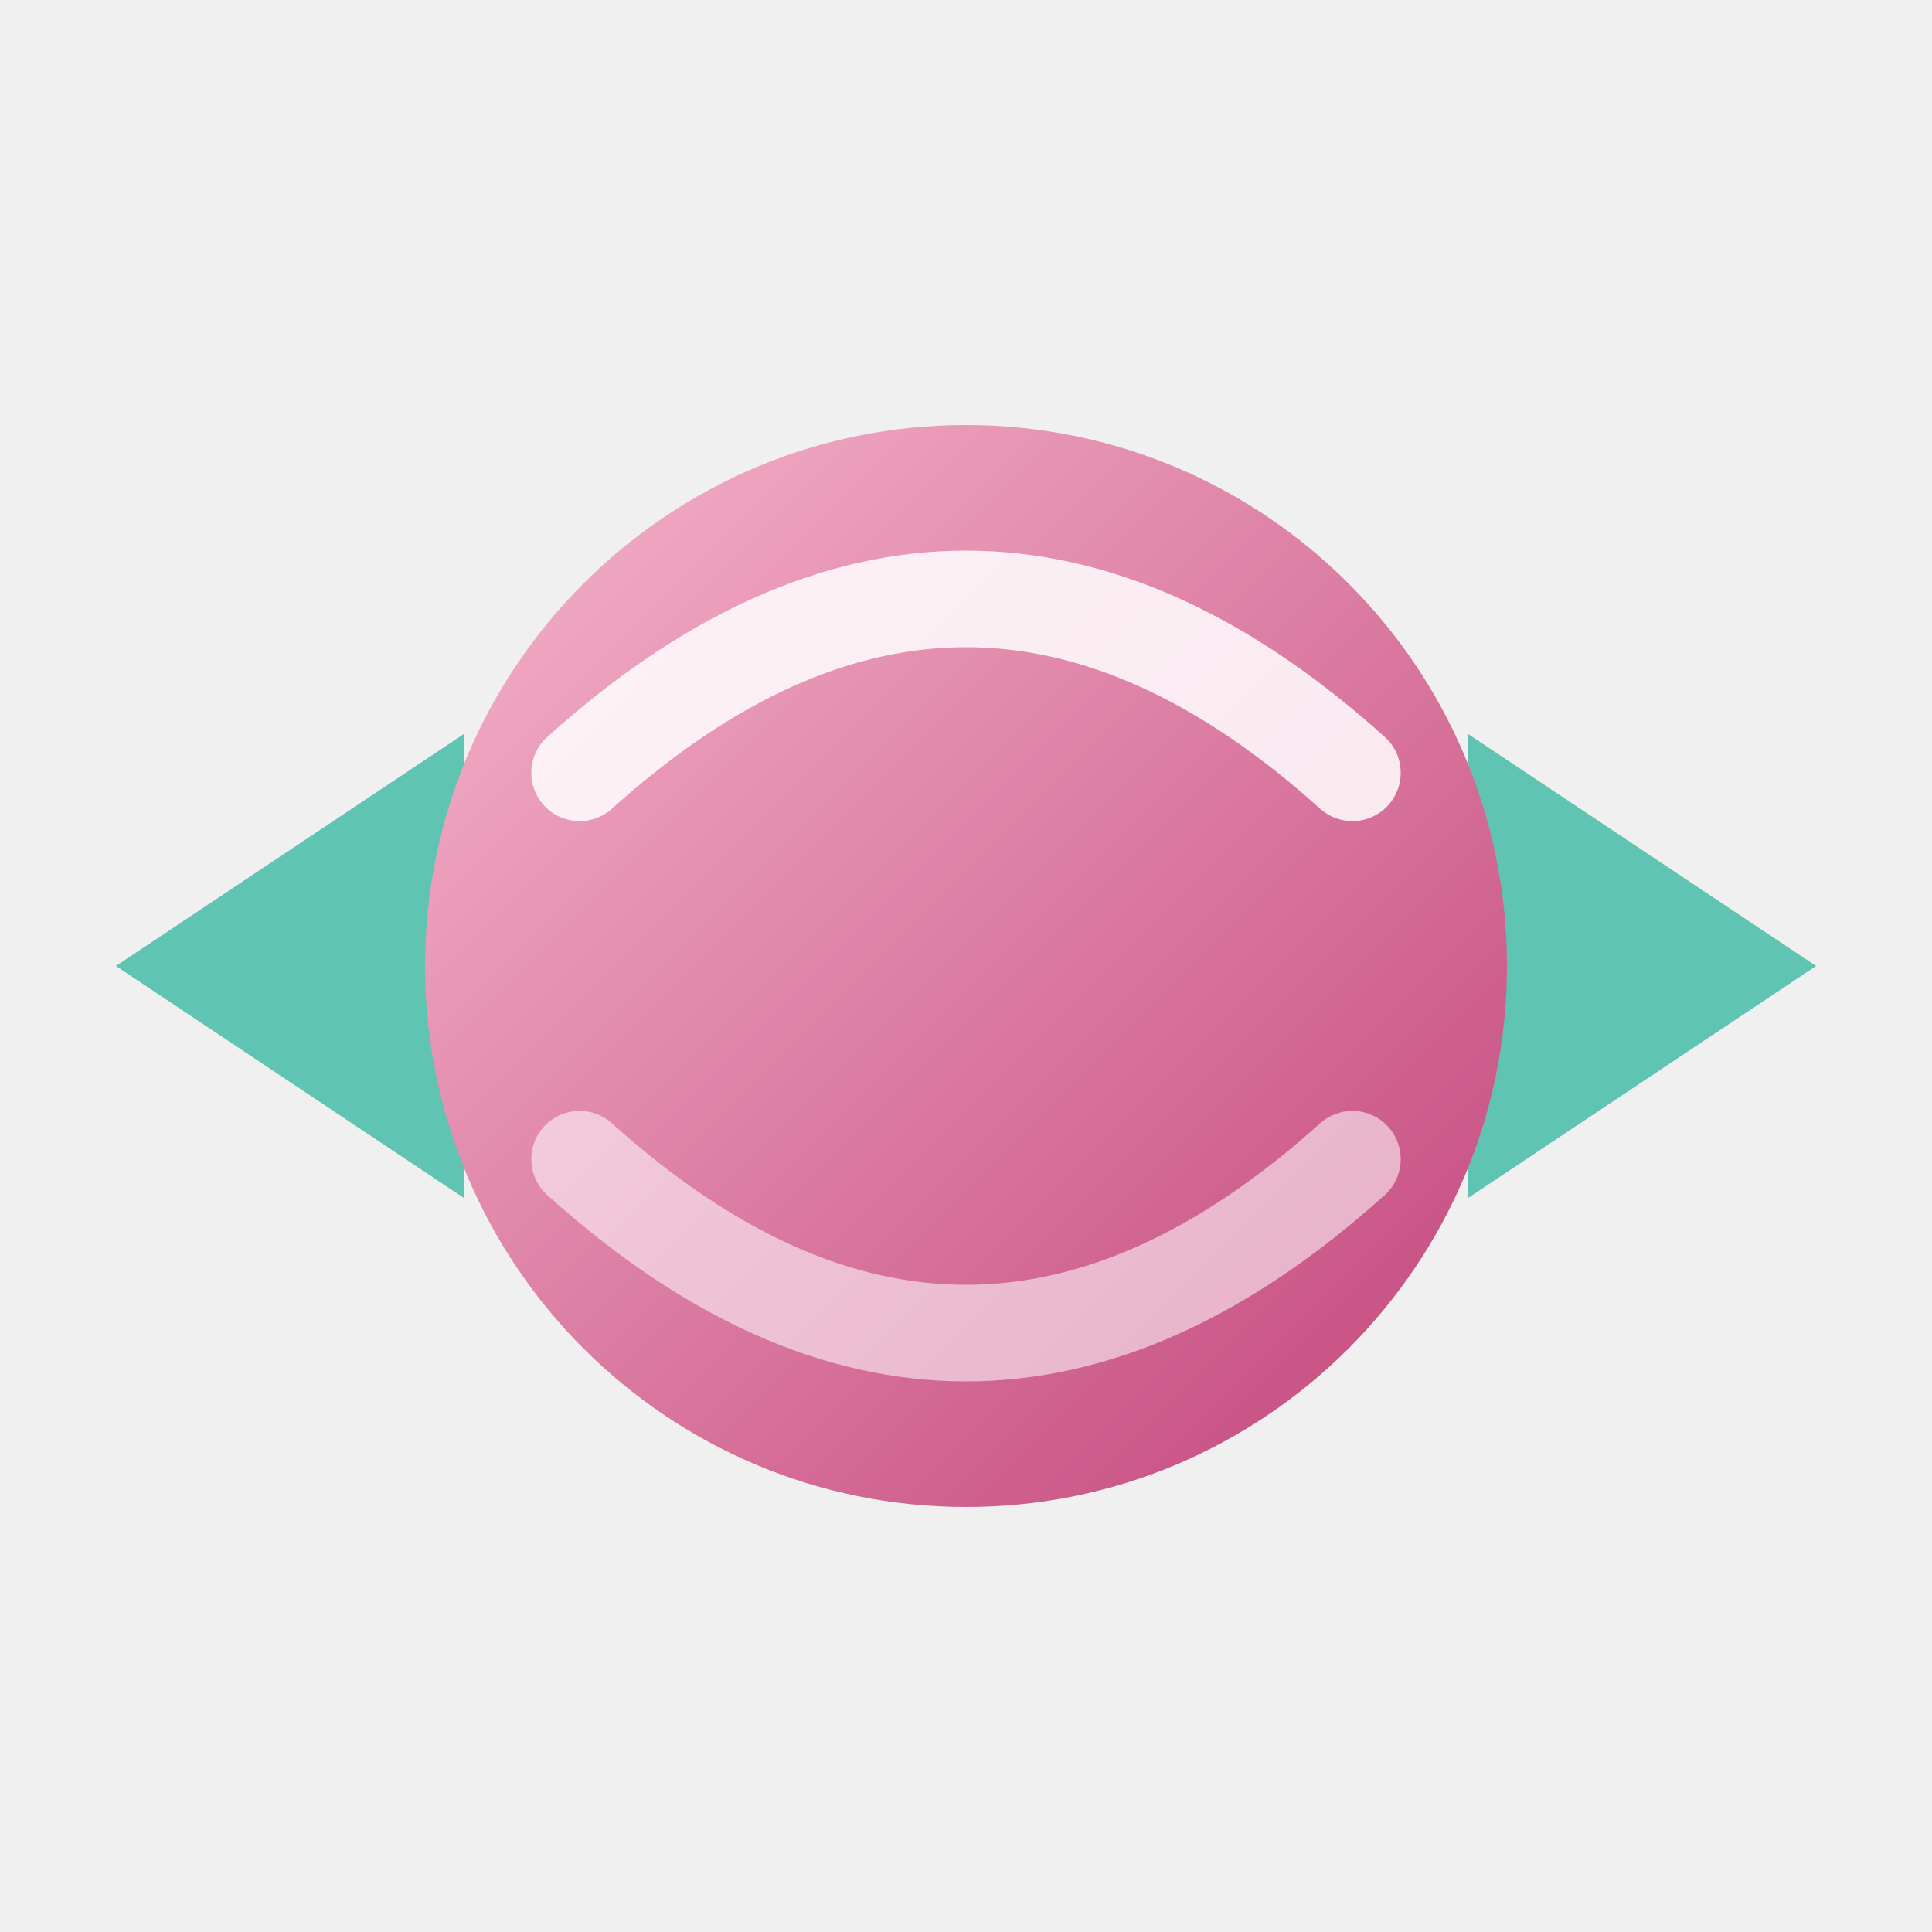
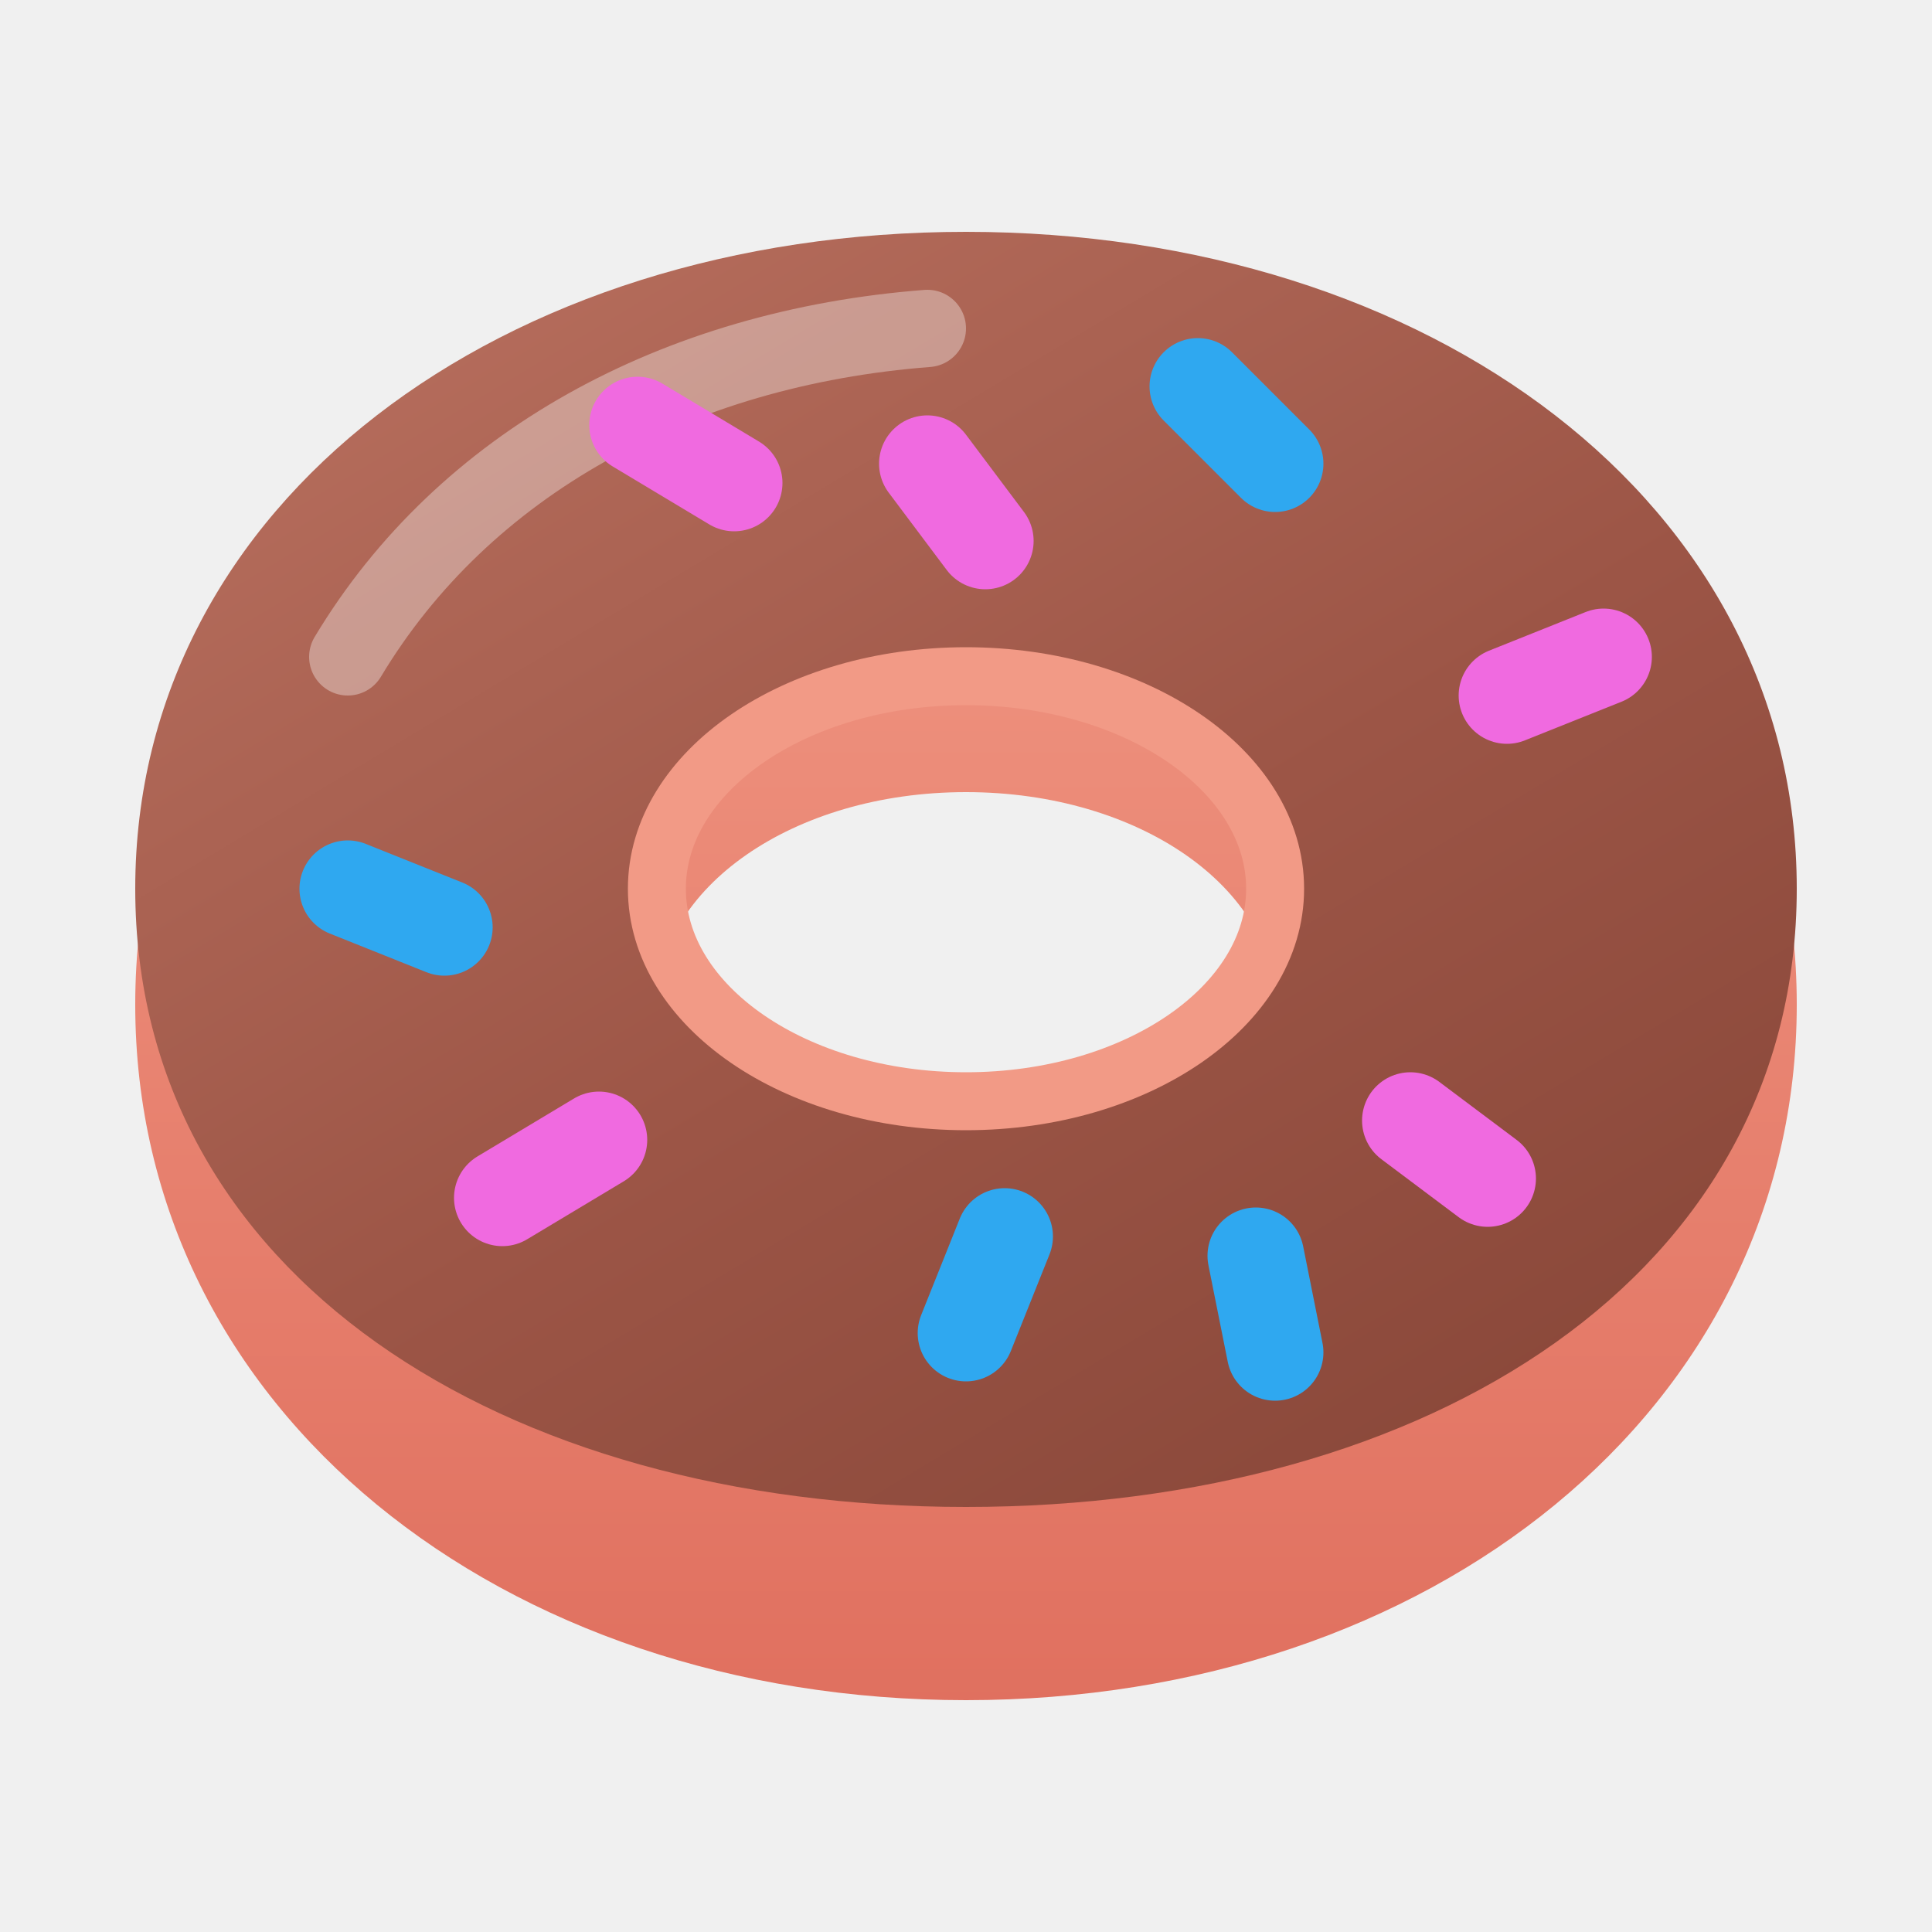
- <svg xmlns="http://www.w3.org/2000/svg" viewBox="0 0 100 100" role="img" aria-label="Emilly Candy Designer">
+ <svg xmlns="http://www.w3.org/2000/svg" viewBox="0 0 100 100" role="img" aria-label="Donut">
  <defs>
-     <linearGradient id="g" x1="0" y1="0" x2="1" y2="1">
-       <stop offset="0" stop-color="#F6B6CC" />
-       <stop offset="1" stop-color="#C2447A" />
+     <linearGradient id="massa" x1="0" y1="0" x2="0" y2="1">
+       <stop offset="0" stop-color="#F29A86" />
+       <stop offset="1" stop-color="#E0705F" />
+     </linearGradient>
+     <linearGradient id="glace" x1="0.1" y1="0" x2="0.9" y2="1">
+       <stop offset="0" stop-color="#B9705F" />
+       <stop offset="0.55" stop-color="#9C5546" />
+       <stop offset="1" stop-color="#874638" />
    </linearGradient>
  </defs>
-   <path d="M6 50 L24 38 L24 62 Z" fill="#5FC4B2" />
-   <path d="M94 50 L76 38 L76 62 Z" fill="#5FC4B2" />
-   <circle cx="50" cy="50" r="28" fill="url(#g)" />
-   <path d="M30 40 q20 -18 40 0" stroke="#FFF" stroke-width="5" fill="none" stroke-linecap="round" opacity=".85" />
-   <path d="M30 60 q20 18 40 0" stroke="#FFF" stroke-width="5" fill="none" stroke-linecap="round" opacity=".55" />
+   <path fill-rule="evenodd" fill="url(#massa)" d="M50 16c24 0 43 15 43 36S74 88 50 88 7 73 7 52 26 16 50 16zm0 25c-9 0-16 5-16 11s7 11 16 11 16-5 16-11-7-11-16-11z" />
+   <path fill-rule="evenodd" fill="url(#glace)" d="M50 12c24 0 43 14 43 34S74 78 50 78 7 66 7 46 26 12 50 12zm0 23c-9 0-16 5-16 11s7 11 16 11 16-5 16-11-7-11-16-11z" />
+   <path d="M18 34c6-10 17-16 30-17" stroke="#FFFFFF" stroke-opacity=".35" stroke-width="4" stroke-linecap="round" fill="none" />
+   <ellipse cx="50" cy="46" rx="16" ry="11" fill="none" stroke="#F29A86" stroke-width="3" />
+   <g stroke-linecap="round" stroke-width="5">
+     <path d="M33 22l5 3" stroke="#F06AE0" />
+     <path d="M62 20l4 4" stroke="#2FA8F0" />
+     <path d="M78 36l5-2" stroke="#F06AE0" />
+     <path d="M18 46l5 2" stroke="#2FA8F0" />
+     <path d="M26 62l5-3" stroke="#F06AE0" />
+     <path d="M50 69l2-5" stroke="#2FA8F0" />
+     <path d="M73 58l4 3" stroke="#F06AE0" />
+     <path d="M66 70l-1-5" stroke="#2FA8F0" />
+     <path d="M48 24l3 4" stroke="#F06AE0" />
+   </g>
</svg>
